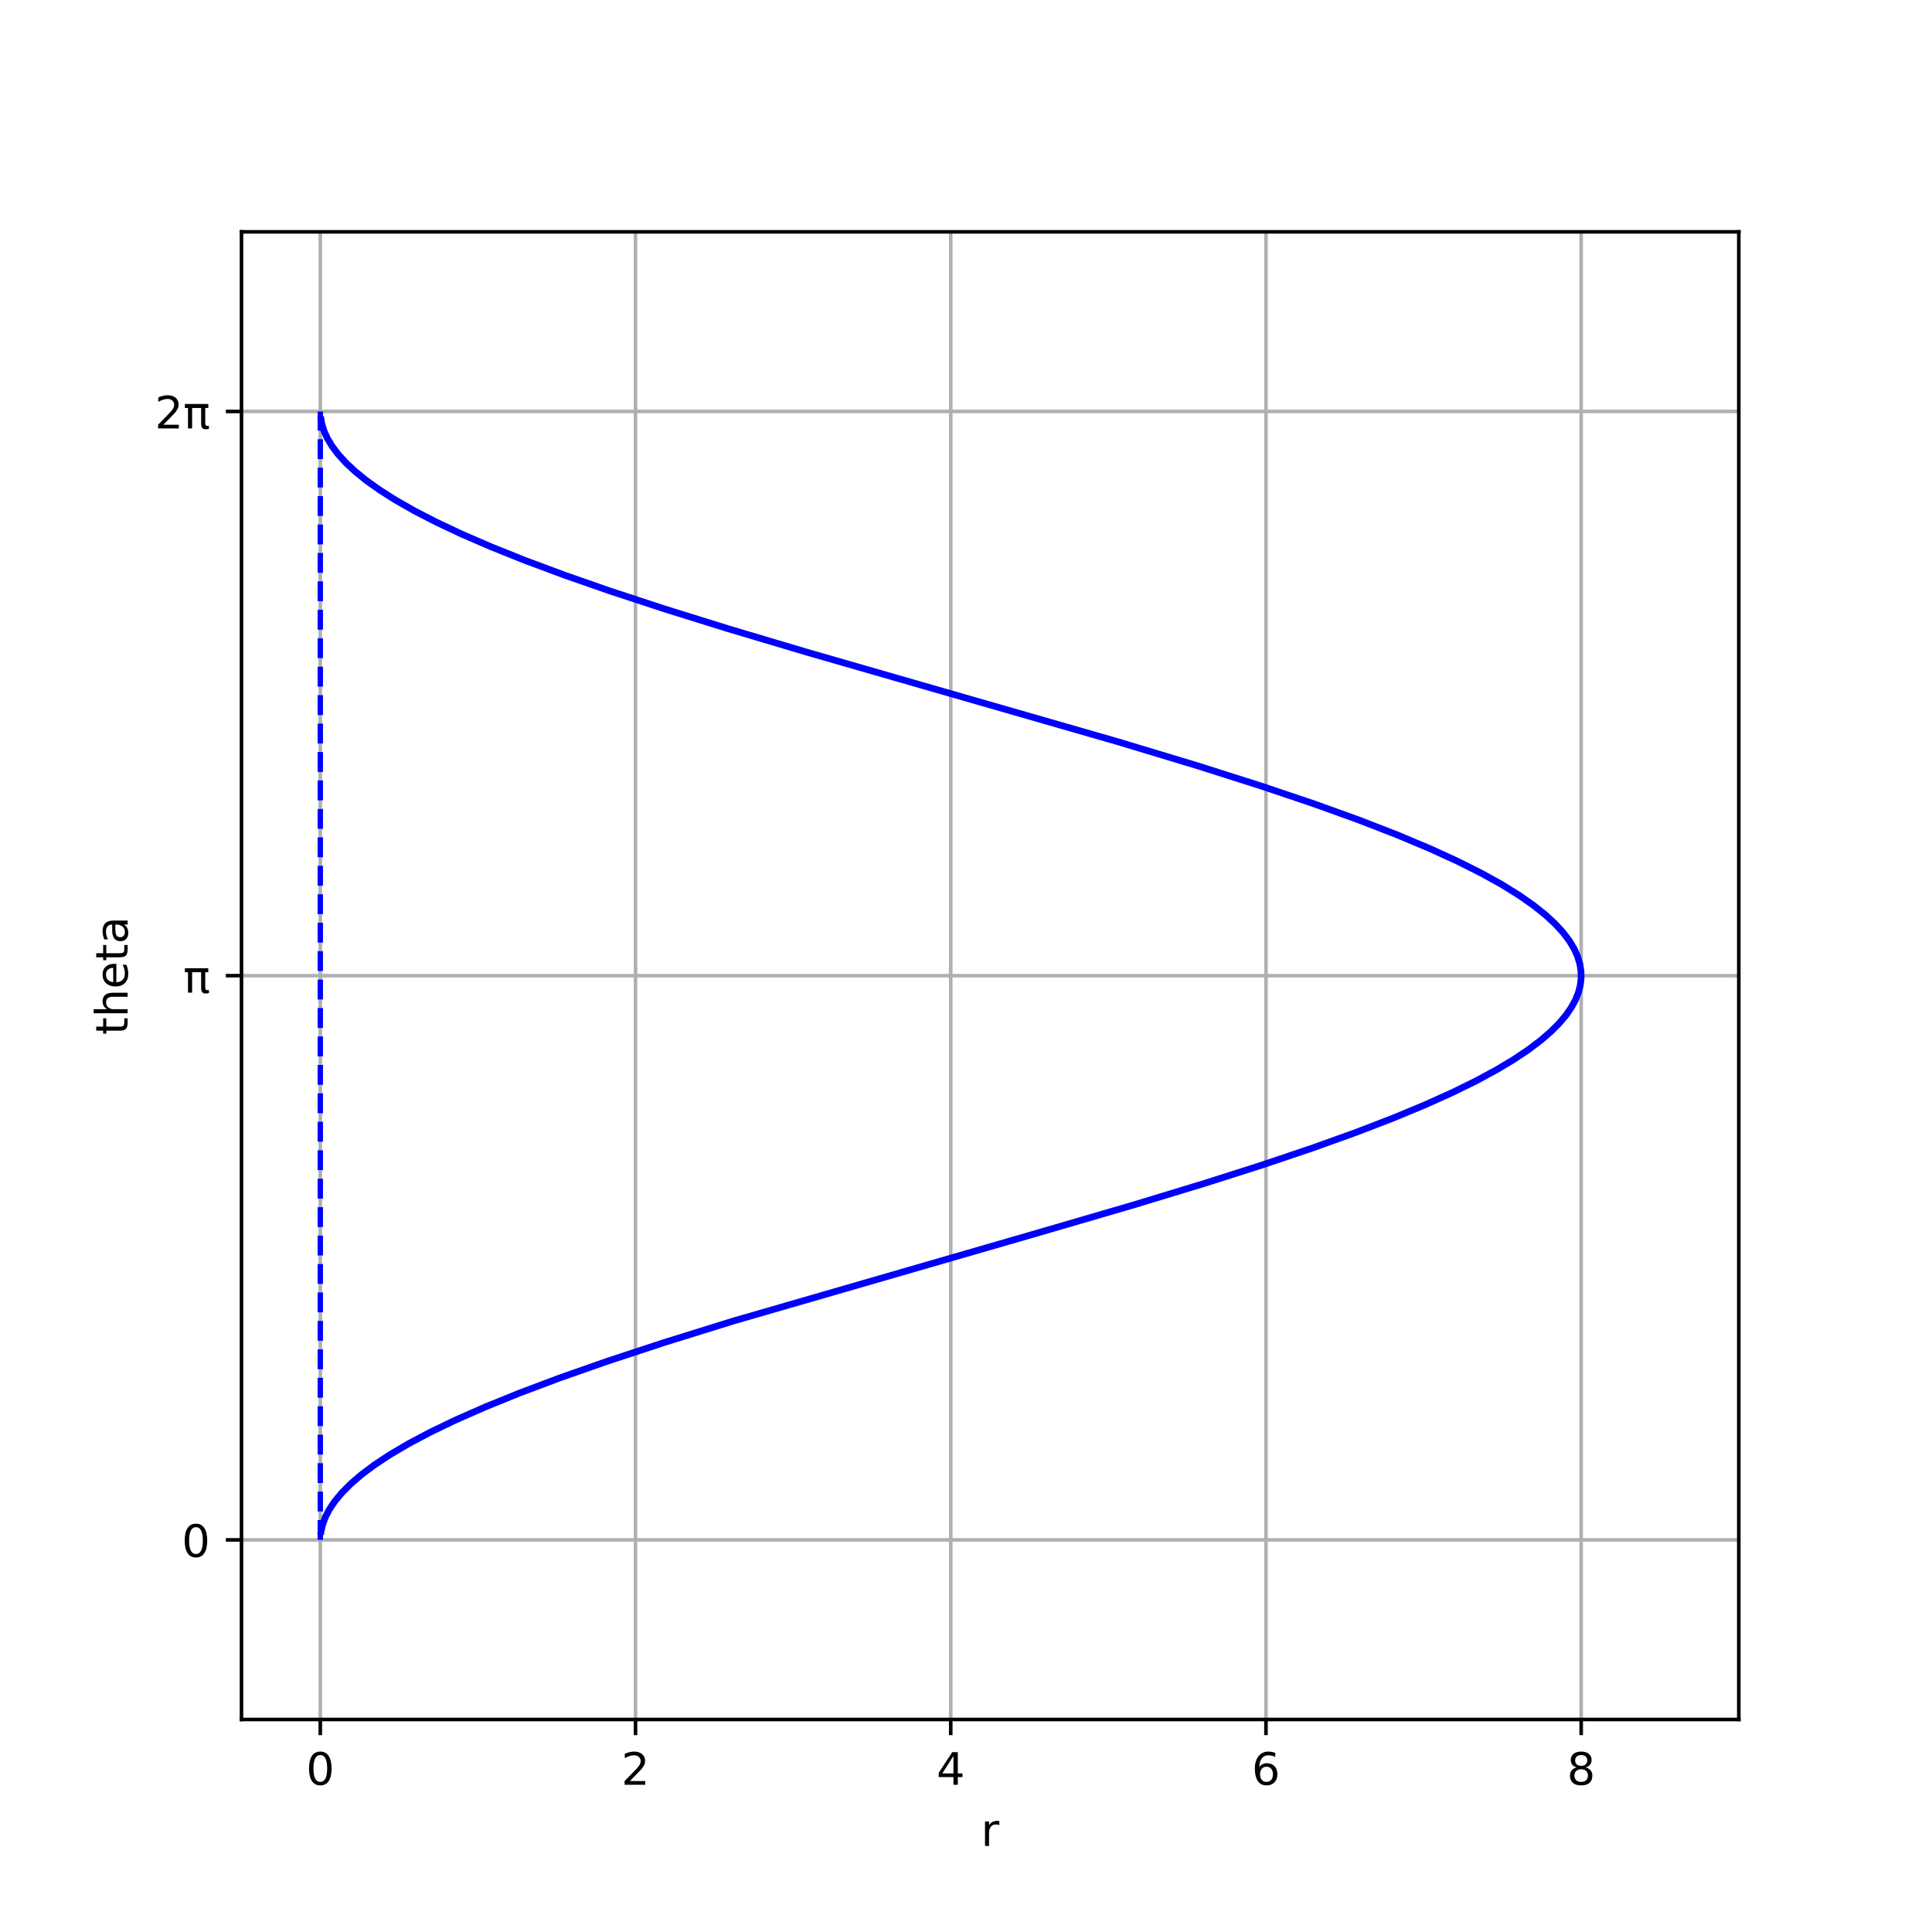
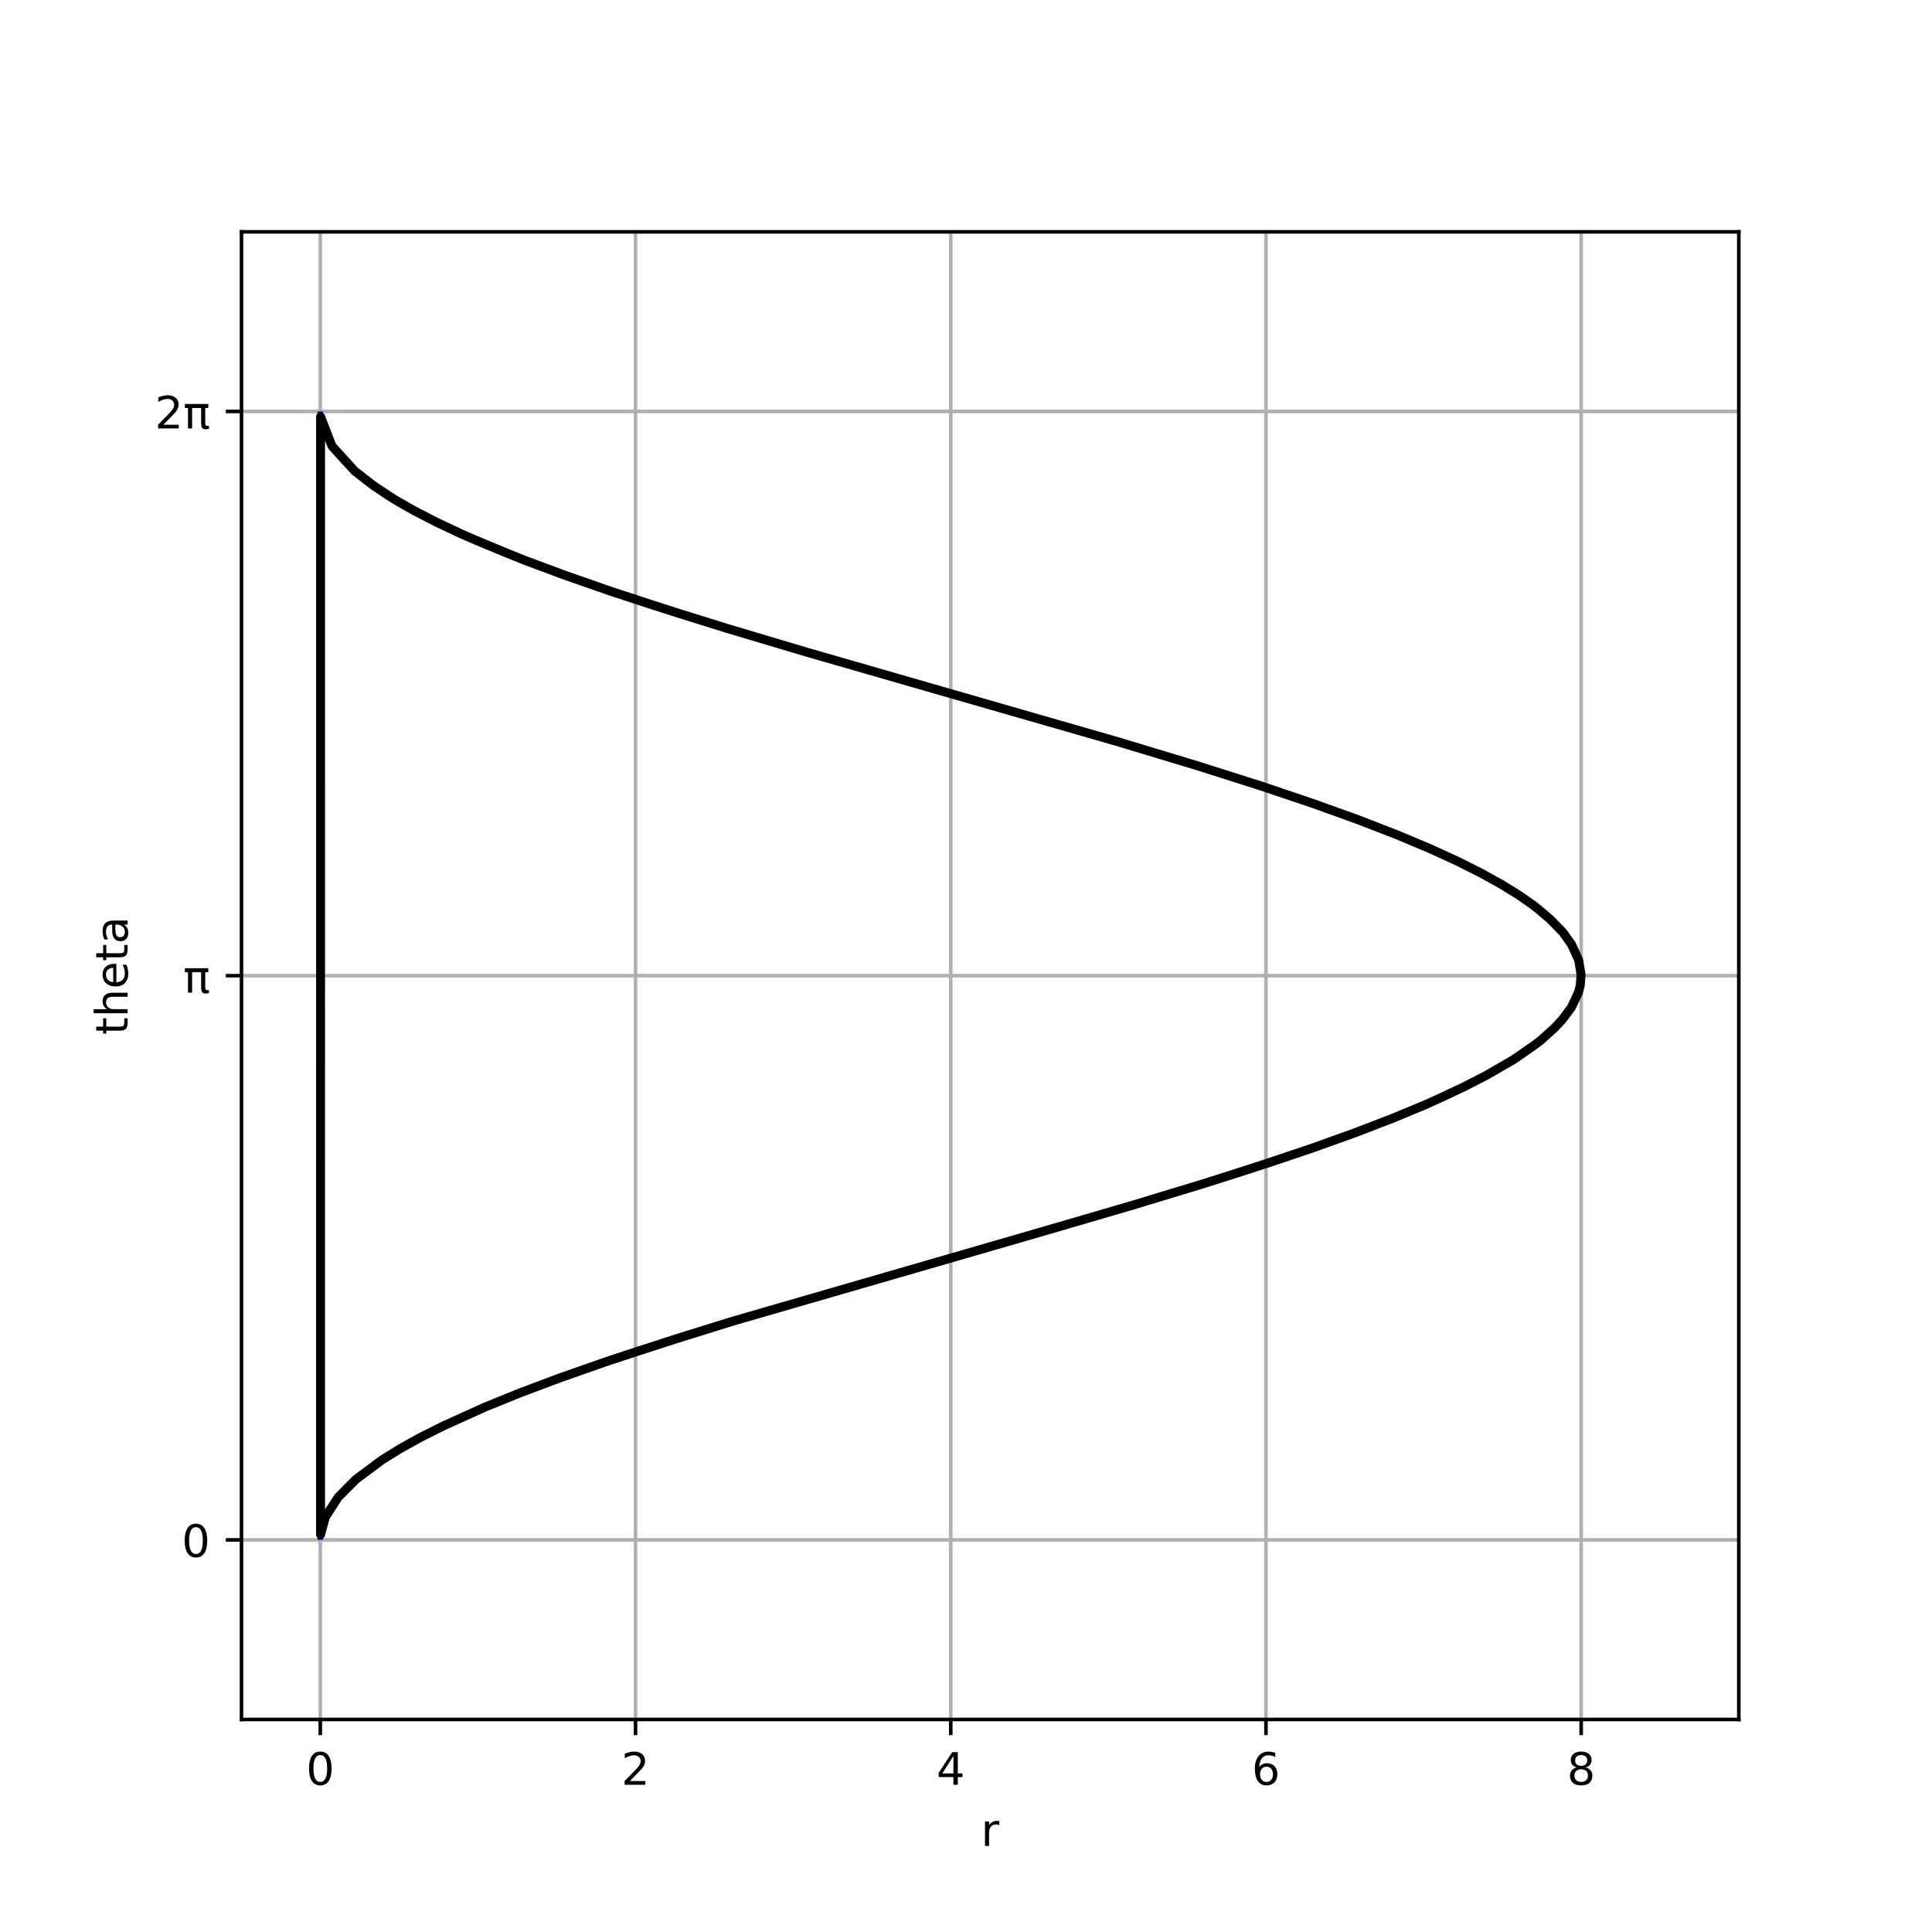
- <svg xmlns="http://www.w3.org/2000/svg" xmlns:xlink="http://www.w3.org/1999/xlink" width="432pt" height="432pt" viewBox="0 0 432 432" version="1.1">
-   <defs>
-     <style type="text/css">*{stroke-linejoin: round; stroke-linecap: butt}</style>
+ <svg xmlns="http://www.w3.org/2000/svg" xmlns:xlink="http://www.w3.org/1999/xlink" width="432pt" height="432pt" viewBox="0 0 432 432" version="1.1" id="svg30">
+   <defs id="defs1">
+     <style type="text/css" id="style1">*{stroke-linejoin: round; stroke-linecap: butt}</style>
  </defs>
  <g id="figure_1">
    <g id="patch_1">
-       <path d="M 0 432  L 432 432  L 432 0  L 0 0  z " style="fill: #ffffff" />
+       <path d="M 0 432  L 432 432  L 432 0  L 0 0  z " style="fill: #ffffff" id="path1" />
    </g>
    <g id="axes_1">
      <g id="patch_2">
-         <path d="M 54 384.48  L 388.8 384.48  L 388.8 51.84  L 54 51.84  z " style="fill: #ffffff" />
+         <path d="M 54 384.48  L 388.8 384.48  L 388.8 51.84  L 54 51.84  z " style="fill: #ffffff" id="path2" />
      </g>
      <g id="matplotlib.axis_1">
        <g id="xtick_1">
          <g id="line2d_1">
-             <path d="M 71.621 384.48  L 71.621 51.84  " clip-path="url(#p9d38502672)" style="fill: none; stroke: #b0b0b0; stroke-width: 0.8; stroke-linecap: square" />
+             <path d="M 71.621 384.48  L 71.621 51.84  " clip-path="url(#p9d38502672)" style="fill: none; stroke: #b0b0b0; stroke-width: 0.8; stroke-linecap: square" id="path3" />
          </g>
          <g id="line2d_2">
-             <defs>
+             <defs id="defs3">
              <path id="mcd7ef31ed3" d="M 0 0  L 0 3.5  " style="stroke: #000000; stroke-width: 0.8" />
            </defs>
-             <g>
-               <use xlink:href="#mcd7ef31ed3" x="71.621" y="384.48" style="stroke: #000000; stroke-width: 0.8" />
+             <g id="g3">
+               <use xlink:href="#mcd7ef31ed3" x="71.621" y="384.48" style="stroke: #000000; stroke-width: 0.8" id="use3" />
            </g>
          </g>
          <g id="text_1">
-             <g transform="translate(68.4398 399.0784) scale(0.1 -0.1)">
-               <defs>
+             <g transform="translate(68.4398 399.0784) scale(0.1 -0.1)" id="g4">
+               <defs id="defs4">
                <path id="DejaVuSans-30" d="M 2034 4250  Q 1547 4250 1301 3770  Q 1056 3291 1056 2328  Q 1056 1369 1301 889  Q 1547 409 2034 409  Q 2525 409 2770 889  Q 3016 1369 3016 2328  Q 3016 3291 2770 3770  Q 2525 4250 2034 4250  z M 2034 4750  Q 2819 4750 3233 4129  Q 3647 3509 3647 2328  Q 3647 1150 3233 529  Q 2819 -91 2034 -91  Q 1250 -91 836 529  Q 422 1150 422 2328  Q 422 3509 836 4129  Q 1250 4750 2034 4750  z " transform="scale(0.015625)" />
              </defs>
-               <use xlink:href="#DejaVuSans-30" />
+               <use xlink:href="#DejaVuSans-30" id="use4" />
            </g>
          </g>
        </g>
        <g id="xtick_2">
          <g id="line2d_3">
-             <path d="M 142.105 384.48  L 142.105 51.84  " clip-path="url(#p9d38502672)" style="fill: none; stroke: #b0b0b0; stroke-width: 0.8; stroke-linecap: square" />
+             <path d="M 142.105 384.48  L 142.105 51.84  " clip-path="url(#p9d38502672)" style="fill: none; stroke: #b0b0b0; stroke-width: 0.8; stroke-linecap: square" id="path4" />
          </g>
          <g id="line2d_4">
-             <g>
-               <use xlink:href="#mcd7ef31ed3" x="142.105" y="384.48" style="stroke: #000000; stroke-width: 0.8" />
+             <g id="g5">
+               <use xlink:href="#mcd7ef31ed3" x="142.105" y="384.48" style="stroke: #000000; stroke-width: 0.8" id="use5" />
            </g>
          </g>
          <g id="text_2">
-             <g transform="translate(138.924 399.0784) scale(0.1 -0.1)">
-               <defs>
+             <g transform="translate(138.924 399.0784) scale(0.1 -0.1)" id="g6">
+               <defs id="defs5">
                <path id="DejaVuSans-32" d="M 1228 531  L 3431 531  L 3431 0  L 469 0  L 469 531  Q 828 903 1448 1529  Q 2069 2156 2228 2338  Q 2531 2678 2651 2914  Q 2772 3150 2772 3378  Q 2772 3750 2511 3984  Q 2250 4219 1831 4219  Q 1534 4219 1204 4116  Q 875 4013 500 3803  L 500 4441  Q 881 4594 1212 4672  Q 1544 4750 1819 4750  Q 2544 4750 2975 4387  Q 3406 4025 3406 3419  Q 3406 3131 3298 2873  Q 3191 2616 2906 2266  Q 2828 2175 2409 1742  Q 1991 1309 1228 531  z " transform="scale(0.015625)" />
              </defs>
-               <use xlink:href="#DejaVuSans-32" />
+               <use xlink:href="#DejaVuSans-32" id="use6" />
            </g>
          </g>
        </g>
        <g id="xtick_3">
          <g id="line2d_5">
-             <path d="M 212.589 384.48  L 212.589 51.84  " clip-path="url(#p9d38502672)" style="fill: none; stroke: #b0b0b0; stroke-width: 0.8; stroke-linecap: square" />
+             <path d="M 212.589 384.48  L 212.589 51.84  " clip-path="url(#p9d38502672)" style="fill: none; stroke: #b0b0b0; stroke-width: 0.8; stroke-linecap: square" id="path6" />
          </g>
          <g id="line2d_6">
-             <g>
-               <use xlink:href="#mcd7ef31ed3" x="212.589" y="384.48" style="stroke: #000000; stroke-width: 0.8" />
+             <g id="g7">
+               <use xlink:href="#mcd7ef31ed3" x="212.589" y="384.48" style="stroke: #000000; stroke-width: 0.8" id="use7" />
            </g>
          </g>
          <g id="text_3">
-             <g transform="translate(209.4082 399.0784) scale(0.1 -0.1)">
-               <defs>
+             <g transform="translate(209.4082 399.0784) scale(0.1 -0.1)" id="g8">
+               <defs id="defs7">
                <path id="DejaVuSans-34" d="M 2419 4116  L 825 1625  L 2419 1625  L 2419 4116  z M 2253 4666  L 3047 4666  L 3047 1625  L 3713 1625  L 3713 1100  L 3047 1100  L 3047 0  L 2419 0  L 2419 1100  L 313 1100  L 313 1709  L 2253 4666  z " transform="scale(0.015625)" />
              </defs>
-               <use xlink:href="#DejaVuSans-34" />
+               <use xlink:href="#DejaVuSans-34" id="use8" />
            </g>
          </g>
        </g>
        <g id="xtick_4">
          <g id="line2d_7">
-             <path d="M 283.074 384.48  L 283.074 51.84  " clip-path="url(#p9d38502672)" style="fill: none; stroke: #b0b0b0; stroke-width: 0.8; stroke-linecap: square" />
+             <path d="M 283.074 384.48  L 283.074 51.84  " clip-path="url(#p9d38502672)" style="fill: none; stroke: #b0b0b0; stroke-width: 0.8; stroke-linecap: square" id="path8" />
          </g>
          <g id="line2d_8">
-             <g>
-               <use xlink:href="#mcd7ef31ed3" x="283.074" y="384.48" style="stroke: #000000; stroke-width: 0.8" />
+             <g id="g9">
+               <use xlink:href="#mcd7ef31ed3" x="283.074" y="384.48" style="stroke: #000000; stroke-width: 0.8" id="use9" />
            </g>
          </g>
          <g id="text_4">
-             <g transform="translate(279.8924 399.0784) scale(0.1 -0.1)">
-               <defs>
+             <g transform="translate(279.8924 399.0784) scale(0.1 -0.1)" id="g10">
+               <defs id="defs9">
                <path id="DejaVuSans-36" d="M 2113 2584  Q 1688 2584 1439 2293  Q 1191 2003 1191 1497  Q 1191 994 1439 701  Q 1688 409 2113 409  Q 2538 409 2786 701  Q 3034 994 3034 1497  Q 3034 2003 2786 2293  Q 2538 2584 2113 2584  z M 3366 4563  L 3366 3988  Q 3128 4100 2886 4159  Q 2644 4219 2406 4219  Q 1781 4219 1451 3797  Q 1122 3375 1075 2522  Q 1259 2794 1537 2939  Q 1816 3084 2150 3084  Q 2853 3084 3261 2657  Q 3669 2231 3669 1497  Q 3669 778 3244 343  Q 2819 -91 2113 -91  Q 1303 -91 875 529  Q 447 1150 447 2328  Q 447 3434 972 4092  Q 1497 4750 2381 4750  Q 2619 4750 2861 4703  Q 3103 4656 3366 4563  z " transform="scale(0.015625)" />
              </defs>
-               <use xlink:href="#DejaVuSans-36" />
+               <use xlink:href="#DejaVuSans-36" id="use10" />
            </g>
          </g>
        </g>
        <g id="xtick_5">
          <g id="line2d_9">
-             <path d="M 353.558 384.48  L 353.558 51.84  " clip-path="url(#p9d38502672)" style="fill: none; stroke: #b0b0b0; stroke-width: 0.8; stroke-linecap: square" />
+             <path d="M 353.558 384.48  L 353.558 51.84  " clip-path="url(#p9d38502672)" style="fill: none; stroke: #b0b0b0; stroke-width: 0.8; stroke-linecap: square" id="path10" />
          </g>
          <g id="line2d_10">
-             <g>
-               <use xlink:href="#mcd7ef31ed3" x="353.558" y="384.48" style="stroke: #000000; stroke-width: 0.8" />
+             <g id="g11">
+               <use xlink:href="#mcd7ef31ed3" x="353.558" y="384.48" style="stroke: #000000; stroke-width: 0.8" id="use11" />
            </g>
          </g>
          <g id="text_5">
-             <g transform="translate(350.3766 399.0784) scale(0.1 -0.1)">
-               <defs>
+             <g transform="translate(350.3766 399.0784) scale(0.1 -0.1)" id="g12">
+               <defs id="defs11">
                <path id="DejaVuSans-38" d="M 2034 2216  Q 1584 2216 1326 1975  Q 1069 1734 1069 1313  Q 1069 891 1326 650  Q 1584 409 2034 409  Q 2484 409 2743 651  Q 3003 894 3003 1313  Q 3003 1734 2745 1975  Q 2488 2216 2034 2216  z M 1403 2484  Q 997 2584 770 2862  Q 544 3141 544 3541  Q 544 4100 942 4425  Q 1341 4750 2034 4750  Q 2731 4750 3128 4425  Q 3525 4100 3525 3541  Q 3525 3141 3298 2862  Q 3072 2584 2669 2484  Q 3125 2378 3379 2068  Q 3634 1759 3634 1313  Q 3634 634 3220 271  Q 2806 -91 2034 -91  Q 1263 -91 848 271  Q 434 634 434 1313  Q 434 1759 690 2068  Q 947 2378 1403 2484  z M 1172 3481  Q 1172 3119 1398 2916  Q 1625 2713 2034 2713  Q 2441 2713 2670 2916  Q 2900 3119 2900 3481  Q 2900 3844 2670 4047  Q 2441 4250 2034 4250  Q 1625 4250 1398 4047  Q 1172 3844 1172 3481  z " transform="scale(0.015625)" />
              </defs>
-               <use xlink:href="#DejaVuSans-38" />
+               <use xlink:href="#DejaVuSans-38" id="use12" />
            </g>
          </g>
        </g>
        <g id="text_6">
-           <g transform="translate(219.3445 412.7566) scale(0.1 -0.1)">
-             <defs>
+           <g transform="translate(219.3445 412.7566) scale(0.1 -0.1)" id="g13">
+             <defs id="defs12">
              <path id="DejaVuSans-72" d="M 2631 2963  Q 2534 3019 2420 3045  Q 2306 3072 2169 3072  Q 1681 3072 1420 2755  Q 1159 2438 1159 1844  L 1159 0  L 581 0  L 581 3500  L 1159 3500  L 1159 2956  Q 1341 3275 1631 3429  Q 1922 3584 2338 3584  Q 2397 3584 2469 3576  Q 2541 3569 2628 3553  L 2631 2963  z " transform="scale(0.015625)" />
            </defs>
-             <use xlink:href="#DejaVuSans-72" />
+             <use xlink:href="#DejaVuSans-72" id="use13" />
          </g>
        </g>
      </g>
      <g id="matplotlib.axis_2">
        <g id="ytick_1">
          <g id="line2d_11">
-             <path d="M 54 344.322  L 388.8 344.322  " clip-path="url(#p9d38502672)" style="fill: none; stroke: #b0b0b0; stroke-width: 0.8; stroke-linecap: square" />
+             <path d="M 54 344.322  L 388.8 344.322  " clip-path="url(#p9d38502672)" style="fill: none; stroke: #b0b0b0; stroke-width: 0.8; stroke-linecap: square" id="path13" />
          </g>
          <g id="line2d_12">
-             <defs>
+             <defs id="defs13">
              <path id="mcd041ff905" d="M 0 0  L -3.5 0  " style="stroke: #000000; stroke-width: 0.8" />
            </defs>
-             <g>
-               <use xlink:href="#mcd041ff905" x="54" y="344.322" style="stroke: #000000; stroke-width: 0.8" />
+             <g id="g14">
+               <use xlink:href="#mcd041ff905" x="54" y="344.322" style="stroke: #000000; stroke-width: 0.8" id="use14" />
            </g>
          </g>
          <g id="text_7">
-             <g transform="translate(40.6375 348.1208) scale(0.1 -0.1)">
-               <use xlink:href="#DejaVuSans-30" />
+             <g transform="translate(40.6375 348.1208) scale(0.1 -0.1)" id="g15">
+               <use xlink:href="#DejaVuSans-30" id="use15" />
            </g>
          </g>
        </g>
        <g id="ytick_2">
          <g id="line2d_13">
-             <path d="M 54 218.16  L 388.8 218.16  " clip-path="url(#p9d38502672)" style="fill: none; stroke: #b0b0b0; stroke-width: 0.8; stroke-linecap: square" />
+             <path d="M 54 218.16  L 388.8 218.16  " clip-path="url(#p9d38502672)" style="fill: none; stroke: #b0b0b0; stroke-width: 0.8; stroke-linecap: square" id="path15" />
          </g>
          <g id="line2d_14">
-             <g>
-               <use xlink:href="#mcd041ff905" x="54" y="218.16" style="stroke: #000000; stroke-width: 0.8" />
+             <g id="g16">
+               <use xlink:href="#mcd041ff905" x="54" y="218.16" style="stroke: #000000; stroke-width: 0.8" id="use16" />
            </g>
          </g>
          <g id="text_8">
-             <g transform="translate(40.97969 221.9592) scale(0.1 -0.1)">
-               <defs>
+             <g transform="translate(40.97969 221.9592) scale(0.1 -0.1)" id="g17">
+               <defs id="defs16">
                <path id="DejaVuSans-3c0" d="M 231 3500  L 3584 3500  L 3584 2925  L 3144 2925  L 3144 775  Q 3144 550 3220 451  Q 3297 353 3469 353  Q 3516 353 3584 361  Q 3653 369 3675 372  L 3675 -44  Q 3566 -84 3450 -103  Q 3334 -122 3219 -122  Q 2844 -122 2700 83  Q 2556 288 2556 838  L 2556 2925  L 1266 2925  L 1266 0  L 678 0  L 678 2925  L 231 2925  L 231 3500  z " transform="scale(0.015625)" />
              </defs>
-               <use xlink:href="#DejaVuSans-3c0" />
+               <use xlink:href="#DejaVuSans-3c0" id="use17" />
            </g>
          </g>
        </g>
        <g id="ytick_3">
          <g id="line2d_15">
-             <path d="M 54 91.998  L 388.8 91.998  " clip-path="url(#p9d38502672)" style="fill: none; stroke: #b0b0b0; stroke-width: 0.8; stroke-linecap: square" />
+             <path d="M 54 91.998  L 388.8 91.998  " clip-path="url(#p9d38502672)" style="fill: none; stroke: #b0b0b0; stroke-width: 0.8; stroke-linecap: square" id="path17" />
          </g>
          <g id="line2d_16">
-             <g>
-               <use xlink:href="#mcd041ff905" x="54" y="91.998" style="stroke: #000000; stroke-width: 0.8" />
+             <g id="g18">
+               <use xlink:href="#mcd041ff905" x="54" y="91.998" style="stroke: #000000; stroke-width: 0.8" id="use18" />
            </g>
          </g>
          <g id="text_9">
-             <g transform="translate(34.61719 95.79768) scale(0.1 -0.1)">
-               <use xlink:href="#DejaVuSans-32" />
-               <use xlink:href="#DejaVuSans-3c0" x="63.623" />
+             <g transform="translate(34.61719 95.79768) scale(0.1 -0.1)" id="g20">
+               <use xlink:href="#DejaVuSans-32" id="use19" />
+               <use xlink:href="#DejaVuSans-3c0" x="63.623" id="use20" />
            </g>
          </g>
        </g>
        <g id="text_10">
-           <g transform="translate(28.5375 231.3897) rotate(-90) scale(0.1 -0.1)">
-             <defs>
+           <g transform="translate(28.5375 231.3897) rotate(-90) scale(0.1 -0.1)" id="g25">
+             <defs id="defs20">
              <path id="DejaVuSans-74" d="M 1172 4494  L 1172 3500  L 2356 3500  L 2356 3053  L 1172 3053  L 1172 1153  Q 1172 725 1289 603  Q 1406 481 1766 481  L 2356 481  L 2356 0  L 1766 0  Q 1100 0 847 248  Q 594 497 594 1153  L 594 3053  L 172 3053  L 172 3500  L 594 3500  L 594 4494  L 1172 4494  z " transform="scale(0.015625)" />
              <path id="DejaVuSans-68" d="M 3513 2113  L 3513 0  L 2938 0  L 2938 2094  Q 2938 2591 2744 2837  Q 2550 3084 2163 3084  Q 1697 3084 1428 2787  Q 1159 2491 1159 1978  L 1159 0  L 581 0  L 581 4863  L 1159 4863  L 1159 2956  Q 1366 3272 1645 3428  Q 1925 3584 2291 3584  Q 2894 3584 3203 3211  Q 3513 2838 3513 2113  z " transform="scale(0.015625)" />
              <path id="DejaVuSans-65" d="M 3597 1894  L 3597 1613  L 953 1613  Q 991 1019 1311 708  Q 1631 397 2203 397  Q 2534 397 2845 478  Q 3156 559 3463 722  L 3463 178  Q 3153 47 2828 -22  Q 2503 -91 2169 -91  Q 1331 -91 842 396  Q 353 884 353 1716  Q 353 2575 817 3079  Q 1281 3584 2069 3584  Q 2775 3584 3186 3129  Q 3597 2675 3597 1894  z M 3022 2063  Q 3016 2534 2758 2815  Q 2500 3097 2075 3097  Q 1594 3097 1305 2825  Q 1016 2553 972 2059  L 3022 2063  z " transform="scale(0.015625)" />
              <path id="DejaVuSans-61" d="M 2194 1759  Q 1497 1759 1228 1600  Q 959 1441 959 1056  Q 959 750 1161 570  Q 1363 391 1709 391  Q 2188 391 2477 730  Q 2766 1069 2766 1631  L 2766 1759  L 2194 1759  z M 3341 1997  L 3341 0  L 2766 0  L 2766 531  Q 2569 213 2275 61  Q 1981 -91 1556 -91  Q 1019 -91 701 211  Q 384 513 384 1019  Q 384 1609 779 1909  Q 1175 2209 1959 2209  L 2766 2209  L 2766 2266  Q 2766 2663 2505 2880  Q 2244 3097 1772 3097  Q 1472 3097 1187 3025  Q 903 2953 641 2809  L 641 3341  Q 956 3463 1253 3523  Q 1550 3584 1831 3584  Q 2591 3584 2966 3190  Q 3341 2797 3341 1997  z " transform="scale(0.015625)" />
            </defs>
-             <use xlink:href="#DejaVuSans-74" />
-             <use xlink:href="#DejaVuSans-68" x="39.209" />
-             <use xlink:href="#DejaVuSans-65" x="102.588" />
-             <use xlink:href="#DejaVuSans-74" x="164.111" />
-             <use xlink:href="#DejaVuSans-61" x="203.32" />
+             <use xlink:href="#DejaVuSans-74" id="use21" />
+             <use xlink:href="#DejaVuSans-68" x="39.209" id="use22" />
+             <use xlink:href="#DejaVuSans-65" x="102.588" id="use23" />
+             <use xlink:href="#DejaVuSans-74" x="164.111" id="use24" />
+             <use xlink:href="#DejaVuSans-61" x="203.32" id="use25" />
          </g>
        </g>
      </g>
      <g id="QuadContourSet_1">
-         <path d="M 71.681 93.169  L 71.954 94.759  L 72.45 96.356  L 73.203 98.02  L 74.239 99.75  L 75.587 101.546  L 77.274 103.41  L 79.328 105.339  L 81.865 107.402  L 84.875 109.552  L 88.424 111.806  L 92.601 114.189  L 97.533 116.737  L 103.225 119.419  L 109.789 122.261  L 117.424 125.319  L 126.264 128.612  L 136.419 132.155  L 148.499 136.126  L 162.698 140.552  L 180.513 145.861  L 205.829 153.153  L 249.964 165.855  L 267.846 171.254  L 281.957 175.74  L 293.795 179.732  L 303.811 183.342  L 312.351 186.653  L 319.683 189.73  L 325.912 192.579  L 331.27 195.269  L 335.766 197.765  L 339.642 200.166  L 342.872 202.423  L 345.542 204.552  L 347.745 206.588  L 349.487 208.485  L 350.895 210.341  L 351.976 212.138  L 352.754 213.868  L 353.256 215.532  L 353.511 217.129  L 353.544 218.726  L 353.354 220.323  L 352.941 221.92  L 352.274 223.583  L 351.362 225.258  L 350.156 227  L 348.616 228.825  L 346.741 230.7  L 344.502 232.633  L 341.718 234.737  L 338.499 236.891  L 334.613 239.22  L 330.059 241.682  L 324.706 244.313  L 318.575 247.072  L 311.379 250.058  L 303.231 253.194  L 293.604 256.654  L 282.379 260.442  L 269.386 264.587  L 253.447 269.432  L 232.484 275.554  L 163.903 295.402  L 148.499 300.194  L 135.908 304.338  L 125.327 308.047  L 116.285 311.443  L 108.516 314.593  L 101.886 317.512  L 96.193 320.252  L 91.371 322.808  L 87.208 325.258  L 83.669 327.598  L 80.759 329.783  L 78.369 331.846  L 76.394 333.842  L 74.829 335.738  L 73.649 337.502  L 72.752 339.232  L 72.134 340.895  L 71.757 342.559  L 71.681 343.151  L 71.681 343.151  " clip-path="url(#p9d38502672)" style="fill: none; stroke: #0000ff; stroke-width: 1.5" />
+         <path d="M 71.681 93.169  L 71.954 94.759  L 72.45 96.356  L 73.203 98.02  L 74.239 99.75  L 75.587 101.546  L 77.274 103.41  L 79.328 105.339  L 81.865 107.402  L 84.875 109.552  L 88.424 111.806  L 92.601 114.189  L 97.533 116.737  L 103.225 119.419  L 109.789 122.261  L 117.424 125.319  L 126.264 128.612  L 136.419 132.155  L 148.499 136.126  L 162.698 140.552  L 180.513 145.861  L 205.829 153.153  L 249.964 165.855  L 267.846 171.254  L 281.957 175.74  L 293.795 179.732  L 303.811 183.342  L 312.351 186.653  L 319.683 189.73  L 325.912 192.579  L 331.27 195.269  L 335.766 197.765  L 339.642 200.166  L 342.872 202.423  L 345.542 204.552  L 347.745 206.588  L 349.487 208.485  L 350.895 210.341  L 351.976 212.138  L 352.754 213.868  L 353.256 215.532  L 353.511 217.129  L 353.544 218.726  L 353.354 220.323  L 352.941 221.92  L 352.274 223.583  L 351.362 225.258  L 350.156 227  L 348.616 228.825  L 346.741 230.7  L 344.502 232.633  L 341.718 234.737  L 338.499 236.891  L 334.613 239.22  L 330.059 241.682  L 324.706 244.313  L 318.575 247.072  L 311.379 250.058  L 303.231 253.194  L 293.604 256.654  L 282.379 260.442  L 269.386 264.587  L 253.447 269.432  L 232.484 275.554  L 163.903 295.402  L 148.499 300.194  L 135.908 304.338  L 125.327 308.047  L 116.285 311.443  L 108.516 314.593  L 101.886 317.512  L 96.193 320.252  L 91.371 322.808  L 87.208 325.258  L 83.669 327.598  L 80.759 329.783  L 78.369 331.846  L 76.394 333.842  L 74.829 335.738  L 73.649 337.502  L 72.752 339.232  L 72.134 340.895  L 71.757 342.559  L 71.681 343.151  L 71.681 343.151  " clip-path="url(#p9d38502672)" style="fill: none; stroke: #0000ff; stroke-width: 1.5" id="path25" />
      </g>
      <g id="line2d_17">
-         <path d="M 71.621 344.322  L 71.621 91.998  " clip-path="url(#p9d38502672)" style="fill: none; stroke-dasharray: 4.44,1.92; stroke-dashoffset: 0; stroke: #0000ff; stroke-width: 1.2" />
+         <path d="M 71.621 344.322  L 71.621 91.998  " clip-path="url(#p9d38502672)" style="fill: none; stroke-dasharray: 4.44,1.92; stroke-dashoffset: 0; stroke: #0000ff; stroke-width: 1.2" id="path26" />
      </g>
      <g id="patch_3">
-         <path d="M 54 384.48  L 54 51.84  " style="fill: none; stroke: #000000; stroke-width: 0.8; stroke-linejoin: miter; stroke-linecap: square" />
+         <path d="M 54 384.48  L 54 51.84  " style="fill: none; stroke: #000000; stroke-width: 0.8; stroke-linejoin: miter; stroke-linecap: square" id="path27" />
      </g>
      <g id="patch_4">
-         <path d="M 388.8 384.48  L 388.8 51.84  " style="fill: none; stroke: #000000; stroke-width: 0.8; stroke-linejoin: miter; stroke-linecap: square" />
+         <path d="M 388.8 384.48  L 388.8 51.84  " style="fill: none; stroke: #000000; stroke-width: 0.8; stroke-linejoin: miter; stroke-linecap: square" id="path28" />
      </g>
      <g id="patch_5">
-         <path d="M 54 384.48  L 388.8 384.48  " style="fill: none; stroke: #000000; stroke-width: 0.8; stroke-linejoin: miter; stroke-linecap: square" />
+         <path d="M 54 384.48  L 388.8 384.48  " style="fill: none; stroke: #000000; stroke-width: 0.8; stroke-linejoin: miter; stroke-linecap: square" id="path29" />
      </g>
      <g id="patch_6">
-         <path d="M 54 51.84  L 388.8 51.84  " style="fill: none; stroke: #000000; stroke-width: 0.8; stroke-linejoin: miter; stroke-linecap: square" />
+         <path d="M 54 51.84  L 388.8 51.84  " style="fill: none; stroke: #000000; stroke-width: 0.8; stroke-linejoin: miter; stroke-linecap: square" id="path30" />
      </g>
    </g>
  </g>
-   <defs>
+   <defs id="defs30">
    <clipPath id="p9d38502672">
-       <rect x="54" y="51.84" width="334.8" height="332.64" />
+       <rect x="54" y="51.84" width="334.8" height="332.64" id="rect30" />
    </clipPath>
  </defs>
+   <path style="fill:#000000;fill-opacity:0;stroke:#000000;stroke-width:2" d="m 71.681,93.169 2.558,6.58 5.089,5.589 4.041,3.138 3.28,2.202 1.775,1.127 4.177,2.383 2.466,1.274 2.466,1.274 2.846,1.341 2.846,1.341 3.282,1.421 7.099,2.95 3.817,1.529 4.42,1.647 4.42,1.647 5.077,1.771 5.077,1.771 6.04,1.985 2.861,0.94 6.397,2.048 3.881,1.21 7.099,2.213 8.907,2.655 8.907,2.655 6.262,1.804 3.745,1.079 5.829,1.679 4.363,1.257 5.118,1.474 4.722,1.359 3.55,1.022 5.159,1.485 4.912,1.414 3.725,1.072 9.172,2.64 8.305,2.39 4.591,1.321 8.941,2.7 4.024,1.215 4.917,1.485 4.615,1.467 4.602,1.463 4.894,1.556 5.919,1.996 5.919,1.996 5.008,1.805 5.008,1.805 4.27,1.655 4.27,1.655 3.666,1.539 3.666,1.539 3.114,1.425 3.114,1.425 5.358,2.69 2.248,1.248 2.248,1.248 3.876,2.401 3.23,2.257 1.335,1.065 2.437,2.082 2.843,2.915 1.949,2.755 1.57,3.46 0.523,3.227 -0.174,2.395 -0.413,1.597 -1.579,3.338 -1.976,2.655 -1.708,1.85 -3.176,2.87 -1.392,1.052 -4.611,3.207 -6.163,3.56 -4.953,2.546 -5.742,2.695 -3.066,1.38 -7.196,2.985 -8.147,3.136 -4.814,1.73 -4.814,1.73 -5.613,1.894 -2.645,0.892 -6.03,1.978 -3.434,1.096 -6.496,2.073 -5.564,1.691 -2.406,0.731 -4.454,1.354 -3.516,1.069 -3.955,1.155 -3.915,1.144 -2.611,0.763 -7.481,2.185 -6.622,1.924 -6.252,1.809 -6.938,2.008 -5.827,1.686 -7.149,2.069 -7.224,2.091 -7.822,2.264 -8.589,2.486 -5.242,1.517 -5.81,1.682 -4.107,1.189 -4.239,1.319 -8.362,2.602 -9.098,2.944 -6.295,2.072 -5.291,1.854 -5.291,1.854 -4.521,1.698 -4.521,1.698 -7.769,3.149 -9.477,4.289 -5.257,2.648 -4.493,2.503 -3.851,2.395 -5.875,4.386 -3.953,3.976 -2.859,4.442 -1.071,3.919 z" id="path31" />
</svg>
